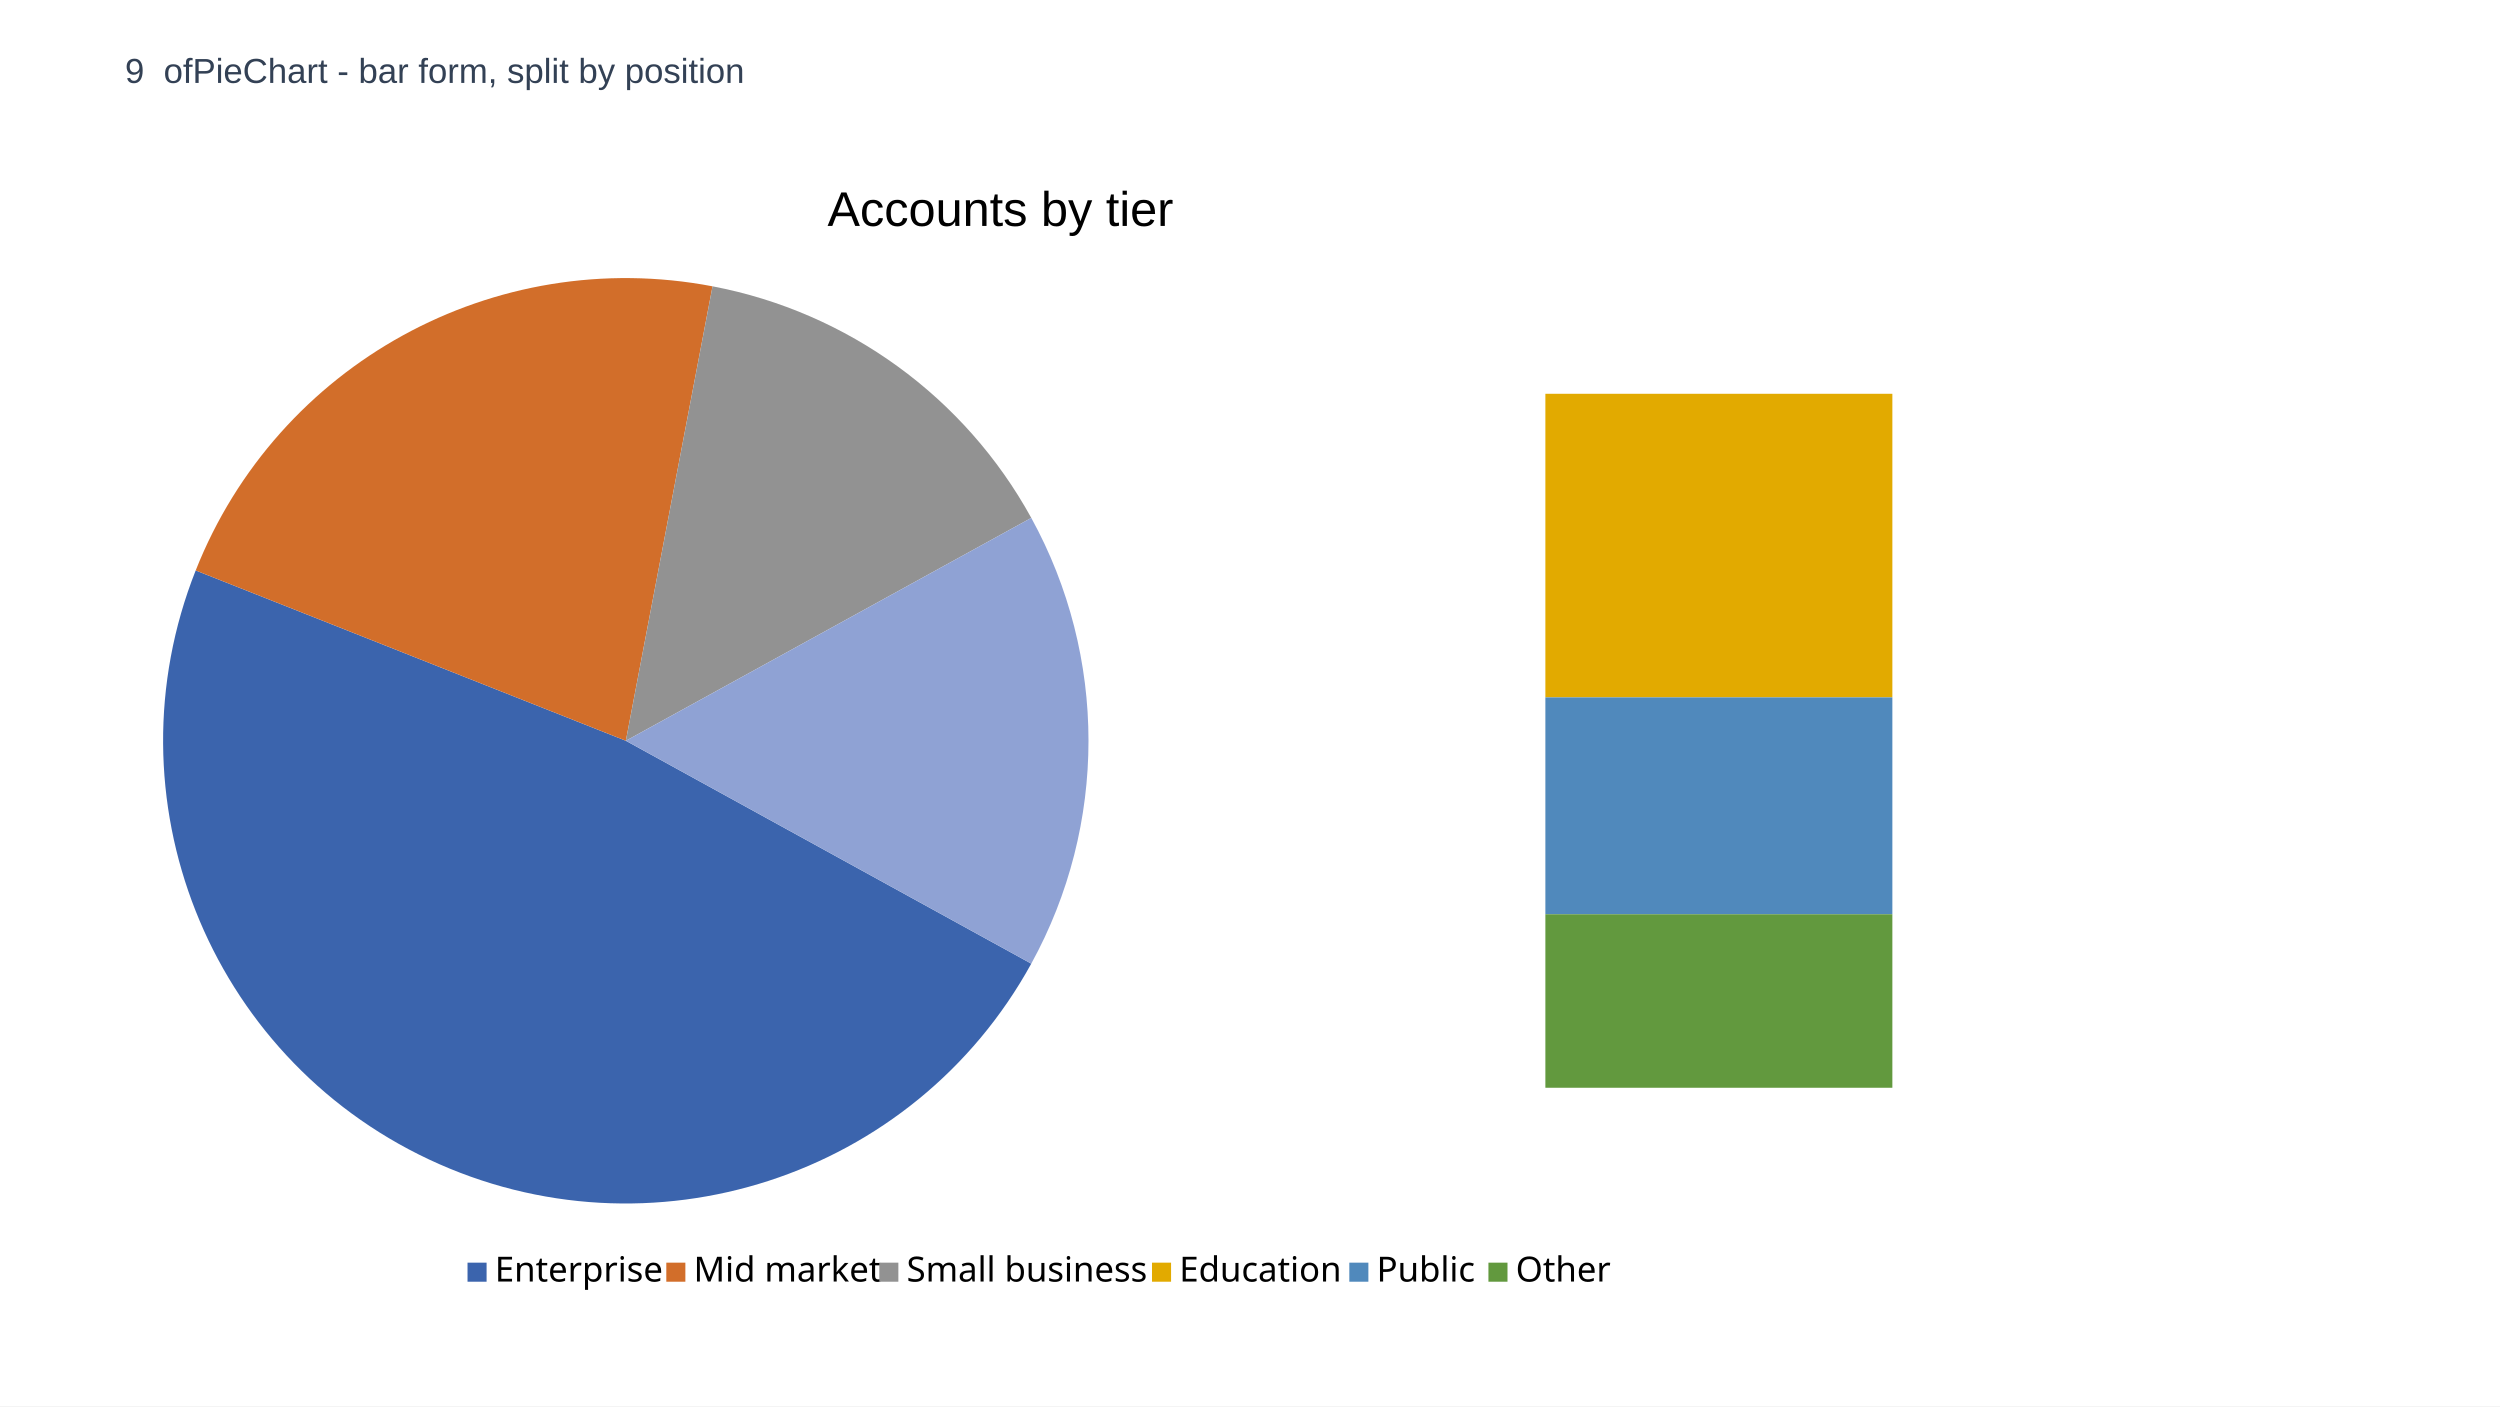
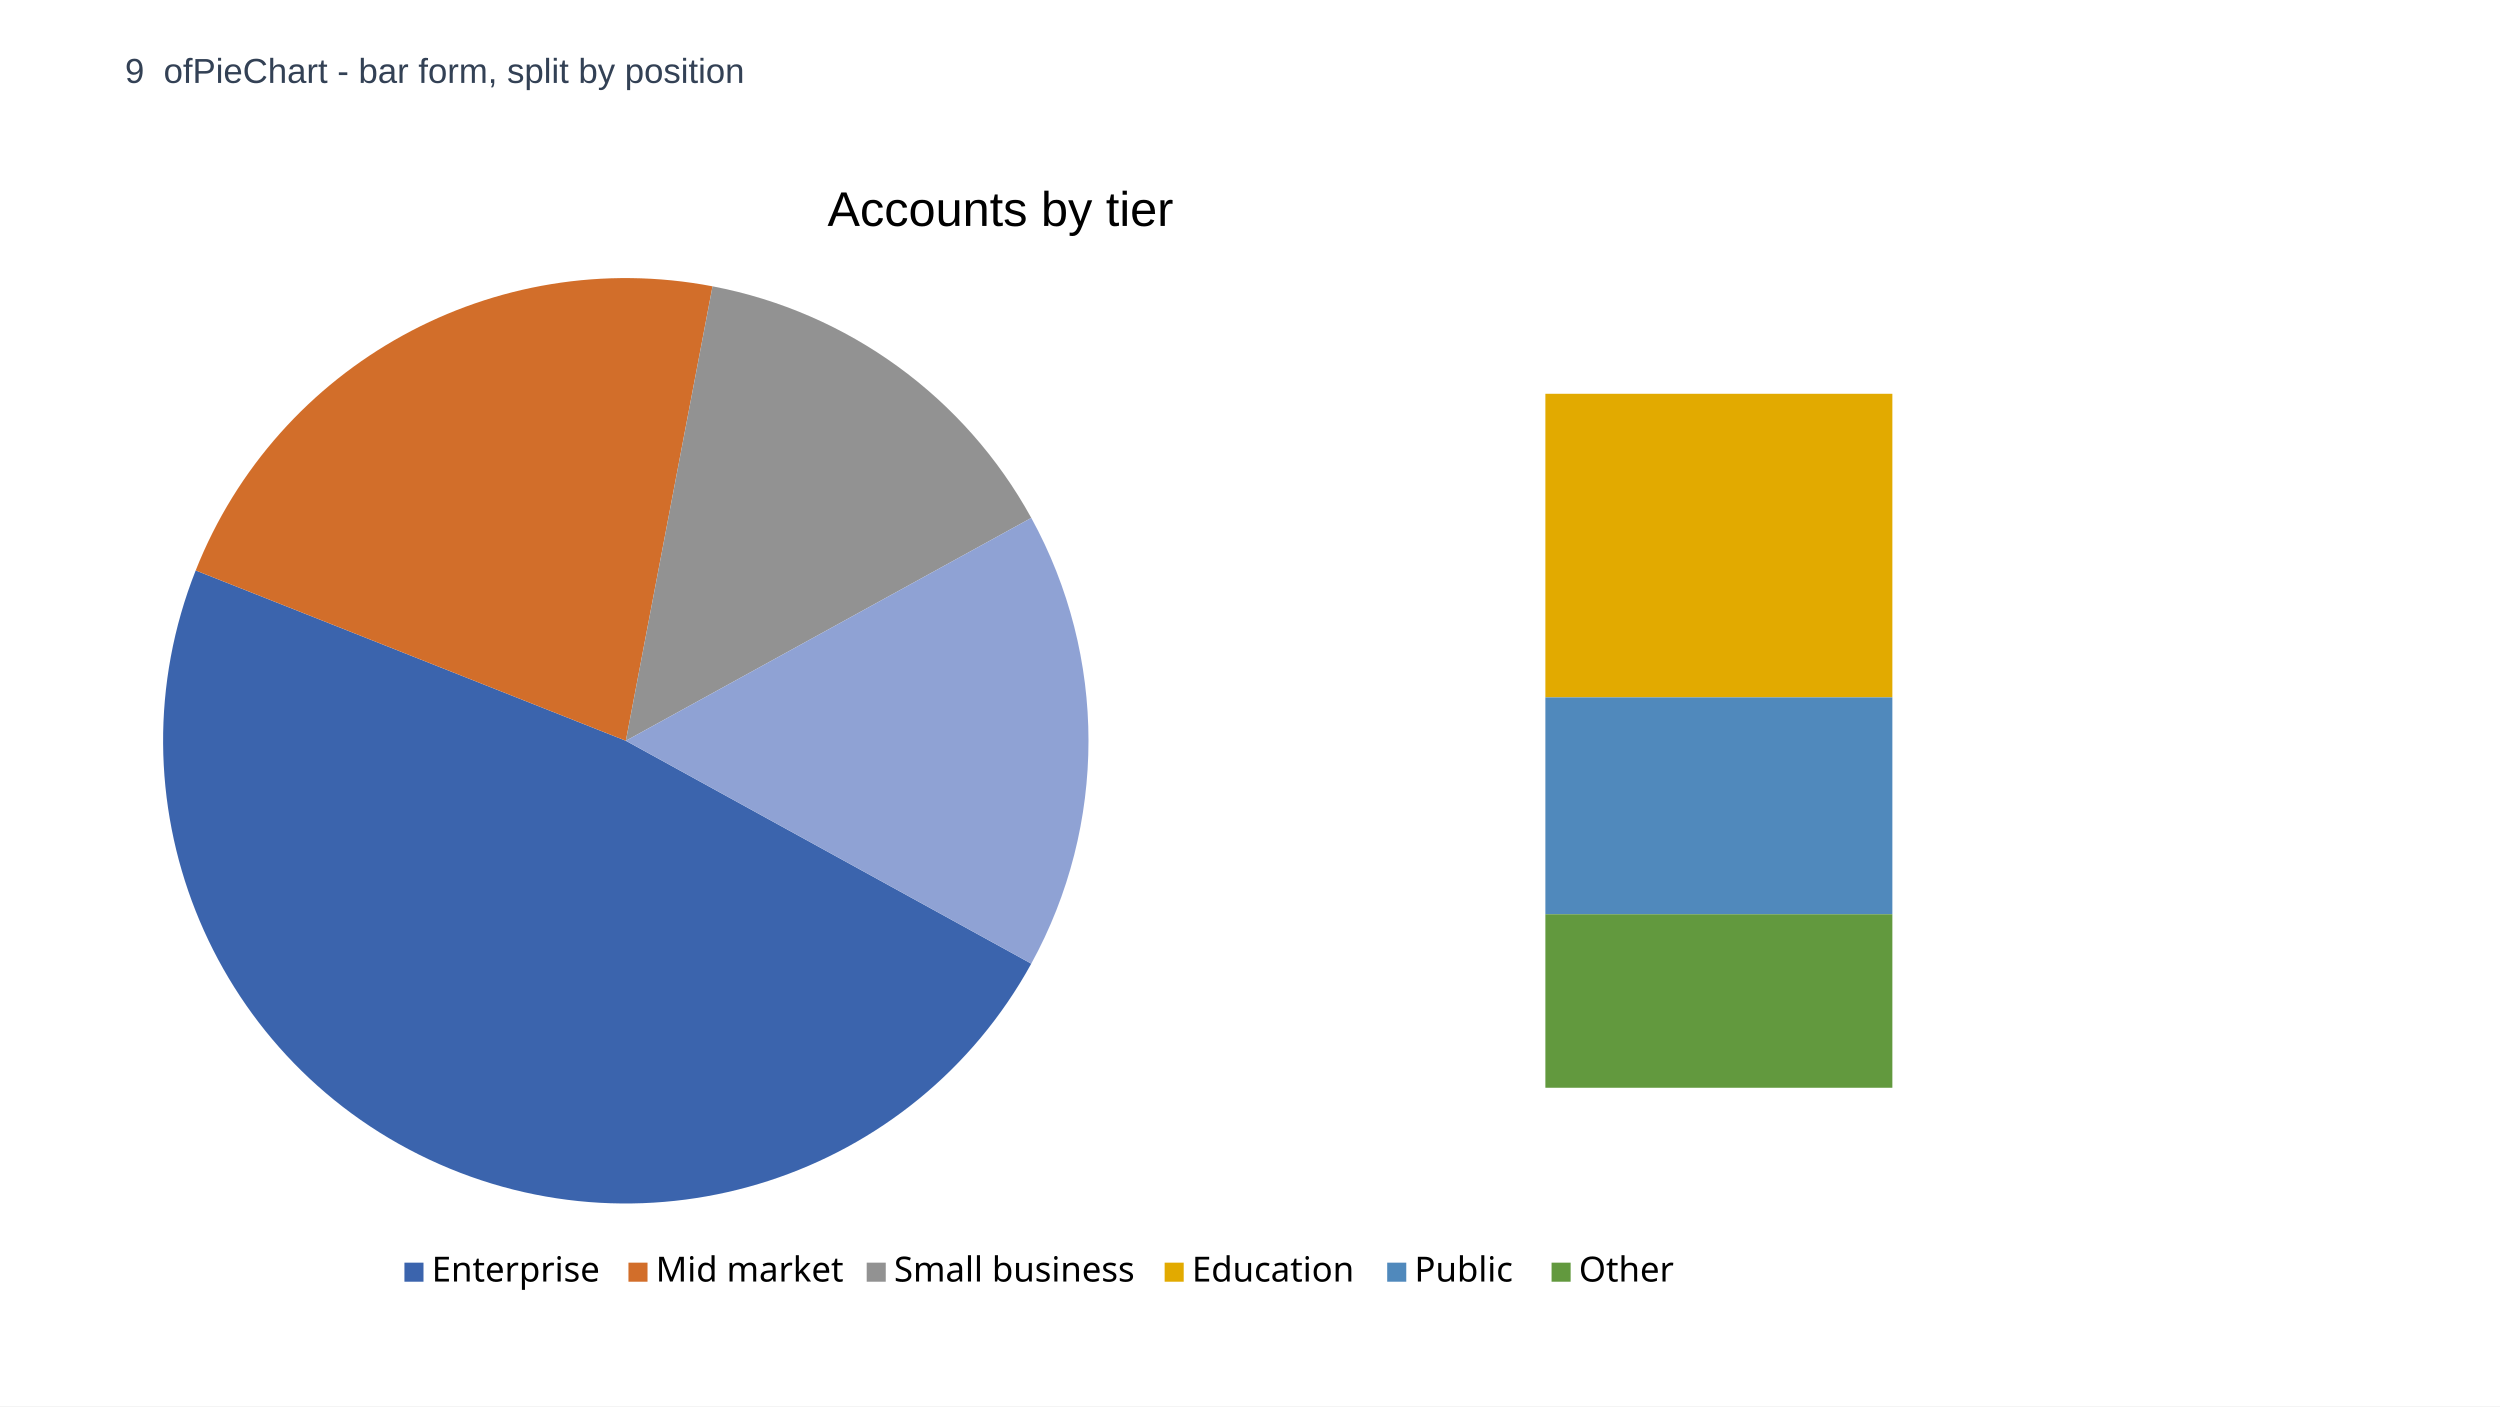
<svg xmlns="http://www.w3.org/2000/svg" viewBox="0 0 960 540" width="960" height="540">
  <rect width="960" height="540" fill="#ffffff" />
  <g role="img" aria-label="Caption" data-pptx-id="264.18" data-pptx-path="0" transform="translate(48, 18.667)">
    <rect fill="none" stroke="none" width="864" height="29.333" />
    <text x="0" y="13.174" xml:space="preserve">
      <tspan x="0" dy="0" text-anchor="start" font-size="13.333" font-family="Arial, Arimo, sans-serif" fill="#334155">9  ofPieChart - bar form, split by position</tspan>
    </text>
  </g>
  <g role="img" aria-label="ofPieChart" data-pptx-id="264.108" data-pptx-path="1" transform="translate(48, 61.333) scale(1, 1) translate(0, 0)">
    <g transform="translate(0, 6.981)">
      <rect fill="none" stroke="none" width="693.333" height="31.281" />
      <text x="0" y="18.444" xml:space="preserve">
        <tspan x="346.667" dy="0" text-anchor="middle" font-size="18.667" font-family="Arial, Arimo, sans-serif">Accounts by tier</tspan>
      </text>
    </g>
    <g transform="translate(14.667, 45.466)">
      <path fill="#3b64ad" stroke="none" d="M 250.005 197.434 C 216.119 259.073 140.156 283.754 76.511 253.805 C 12.866 223.856 -16.537 149.593 9.357 84.193 L 133.243 133.243 Z" transform="scale(1.333333, 1.333333)" />
    </g>
    <g transform="translate(14.667, 45.466)">
      <path fill="#d26e2a" stroke="none" d="M 9.357 84.193 C 32.902 24.724 95.383 -9.625 158.21 2.36 L 133.243 133.243 Z" transform="scale(1.333333, 1.333333)" />
    </g>
    <g transform="translate(14.667, 45.466)">
      <path fill="#929292" stroke="none" d="M 158.21 2.36 C 197.218 9.801 230.874 34.254 250.005 69.053 L 133.243 133.243 Z" transform="scale(1.333333, 1.333333)" />
    </g>
    <g transform="translate(14.667, 45.466)">
      <path fill="#8fa2d4" stroke="none" d="M 250.005 69.053 C 271.98 109.025 271.98 157.461 250.005 197.434 L 133.243 133.243 Z" transform="scale(1.333333, 1.333333)" />
    </g>
    <g transform="translate(545.424, 89.881)">
      <rect fill="#e2aa00" stroke="none" width="133.243" height="116.588" />
    </g>
    <g transform="translate(545.424, 206.468)">
      <rect fill="#5089bc" stroke="none" width="133.243" height="83.277" />
    </g>
    <g transform="translate(545.424, 289.745)">
      <rect fill="#62993e" stroke="none" width="133.243" height="66.622" />
    </g>
-     <g transform="translate(131.53, 423.527)">
+     <g transform="translate(107.301, 423.527)">
      <rect fill="#3b64ad" stroke="none" width="7.32" height="7.32" />
    </g>
-     <g transform="translate(142.01, 418.543)">
+     <g transform="translate(117.781, 418.543)">
      <rect fill="none" stroke="none" width="72.52" height="24.414" />
      <text x="0" y="12.243" xml:space="preserve">
        <tspan x="0" dy="0" text-anchor="start" font-size="13.333" font-family="Aptos, Carlito, sans-serif" fill="#000000">Enterprise</tspan>
      </text>
    </g>
-     <g transform="translate(207.863, 423.527)">
+     <g transform="translate(193.328, 423.527)">
      <rect fill="#d26e2a" stroke="none" width="7.32" height="7.32" />
    </g>
-     <g transform="translate(218.343, 418.543)">
+     <g transform="translate(203.808, 418.543)">
      <rect fill="none" stroke="none" width="77.975" height="24.414" />
      <text x="0" y="12.243" xml:space="preserve">
        <tspan x="0" dy="0" text-anchor="start" font-size="13.333" font-family="Aptos, Carlito, sans-serif" fill="#000000">Mid market</tspan>
      </text>
    </g>
-     <g transform="translate(289.652, 423.527)">
+     <g transform="translate(284.811, 423.527)">
      <rect fill="#929292" stroke="none" width="7.32" height="7.32" />
    </g>
-     <g transform="translate(300.132, 418.543)">
+     <g transform="translate(295.291, 418.543)">
      <rect fill="none" stroke="none" width="100.905" height="24.414" />
      <text x="0" y="12.243" xml:space="preserve">
        <tspan x="0" dy="0" text-anchor="start" font-size="13.333" font-family="Aptos, Carlito, sans-serif" fill="#000000">Small business</tspan>
      </text>
    </g>
-     <g transform="translate(394.37, 423.527)">
+     <g transform="translate(399.224, 423.527)">
      <rect fill="#e2aa00" stroke="none" width="7.32" height="7.32" />
    </g>
-     <g transform="translate(404.85, 418.543)">
+     <g transform="translate(409.704, 418.543)">
      <rect fill="none" stroke="none" width="71.953" height="24.414" />
      <text x="0" y="12.243" xml:space="preserve">
        <tspan x="0" dy="0" text-anchor="start" font-size="13.333" font-family="Aptos, Carlito, sans-serif" fill="#000000">Education</tspan>
      </text>
    </g>
-     <g transform="translate(470.137, 423.527)">
+     <g transform="translate(484.685, 423.527)">
      <rect fill="#5089bc" stroke="none" width="7.32" height="7.32" />
    </g>
-     <g transform="translate(480.617, 418.543)">
+     <g transform="translate(495.165, 418.543)">
      <rect fill="none" stroke="none" width="49.609" height="24.414" />
      <text x="0" y="12.243" xml:space="preserve">
        <tspan x="0" dy="0" text-anchor="start" font-size="13.333" font-family="Aptos, Carlito, sans-serif" fill="#000000">Public</tspan>
      </text>
    </g>
-     <g transform="translate(523.559, 423.527)">
+     <g transform="translate(547.803, 423.527)">
      <rect fill="#62993e" stroke="none" width="7.32" height="7.32" />
    </g>
-     <g transform="translate(534.039, 418.543)">
+     <g transform="translate(558.283, 418.543)">
      <rect fill="none" stroke="none" width="46.243" height="24.414" />
      <text x="0" y="12.243" xml:space="preserve">
        <tspan x="0" dy="0" text-anchor="start" font-size="13.333" font-family="Aptos, Carlito, sans-serif" fill="#000000">Other</tspan>
      </text>
    </g>
  </g>
</svg>
